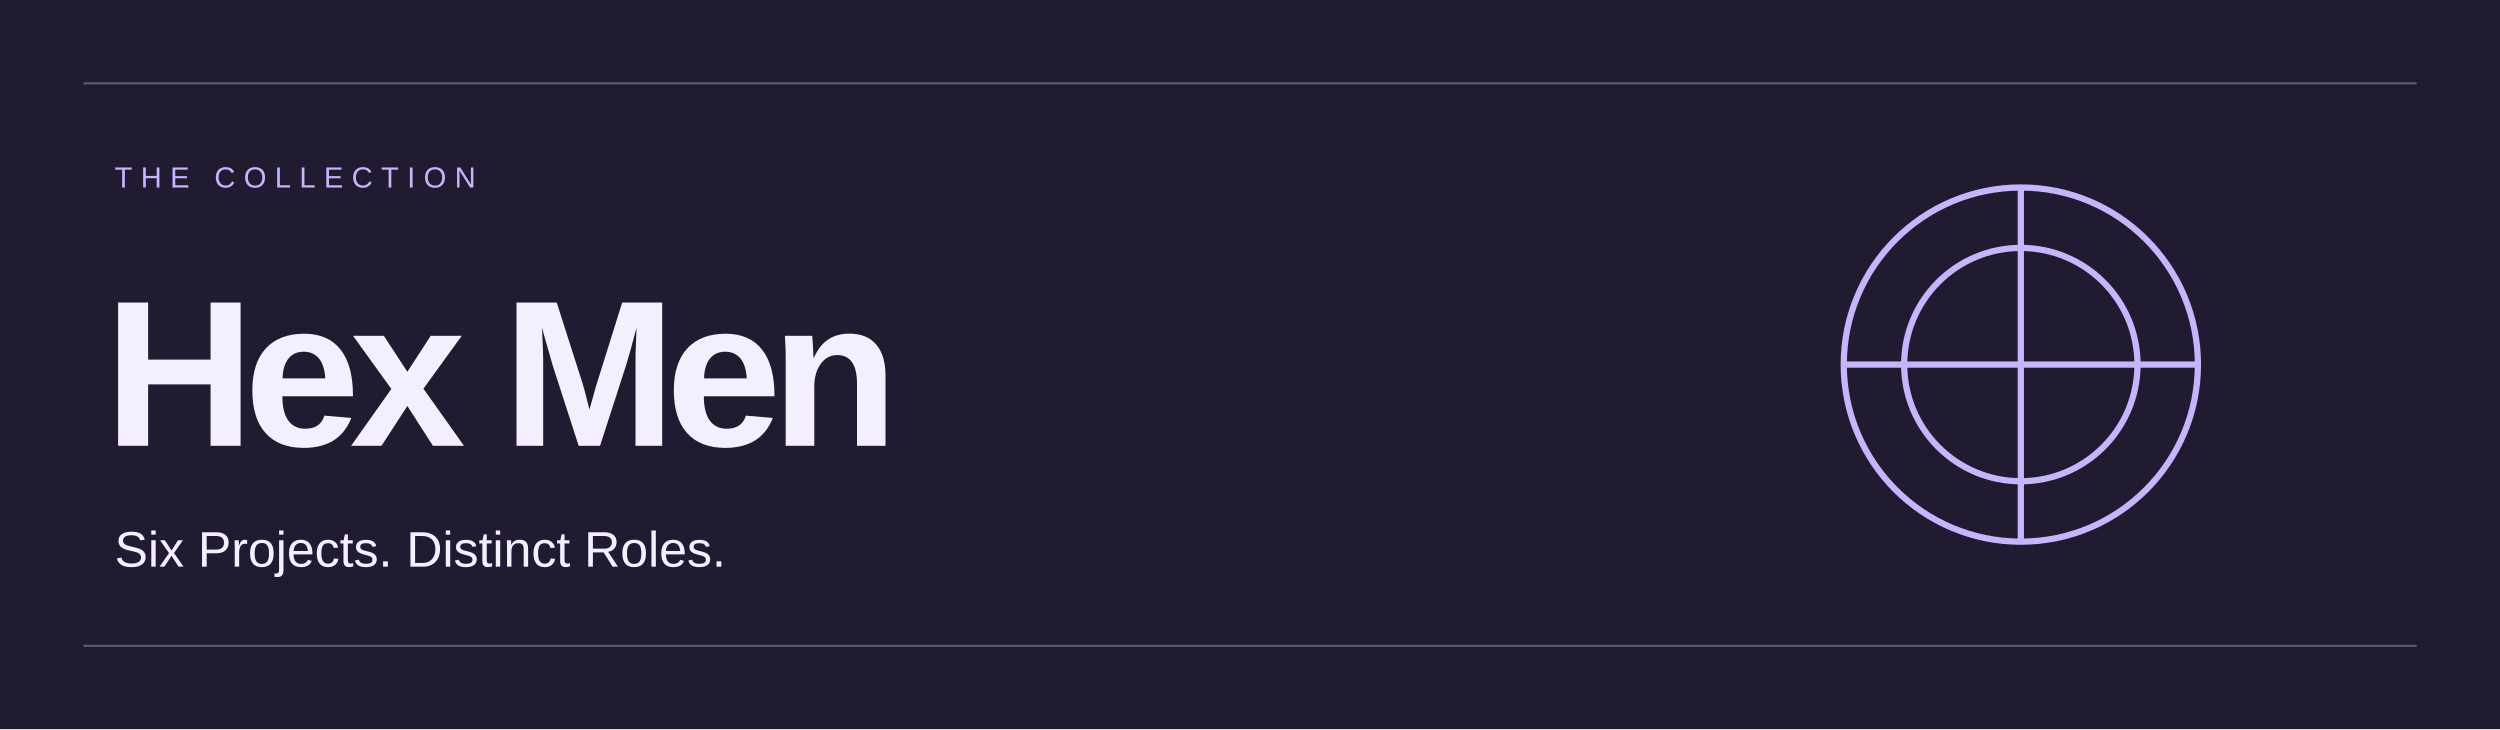
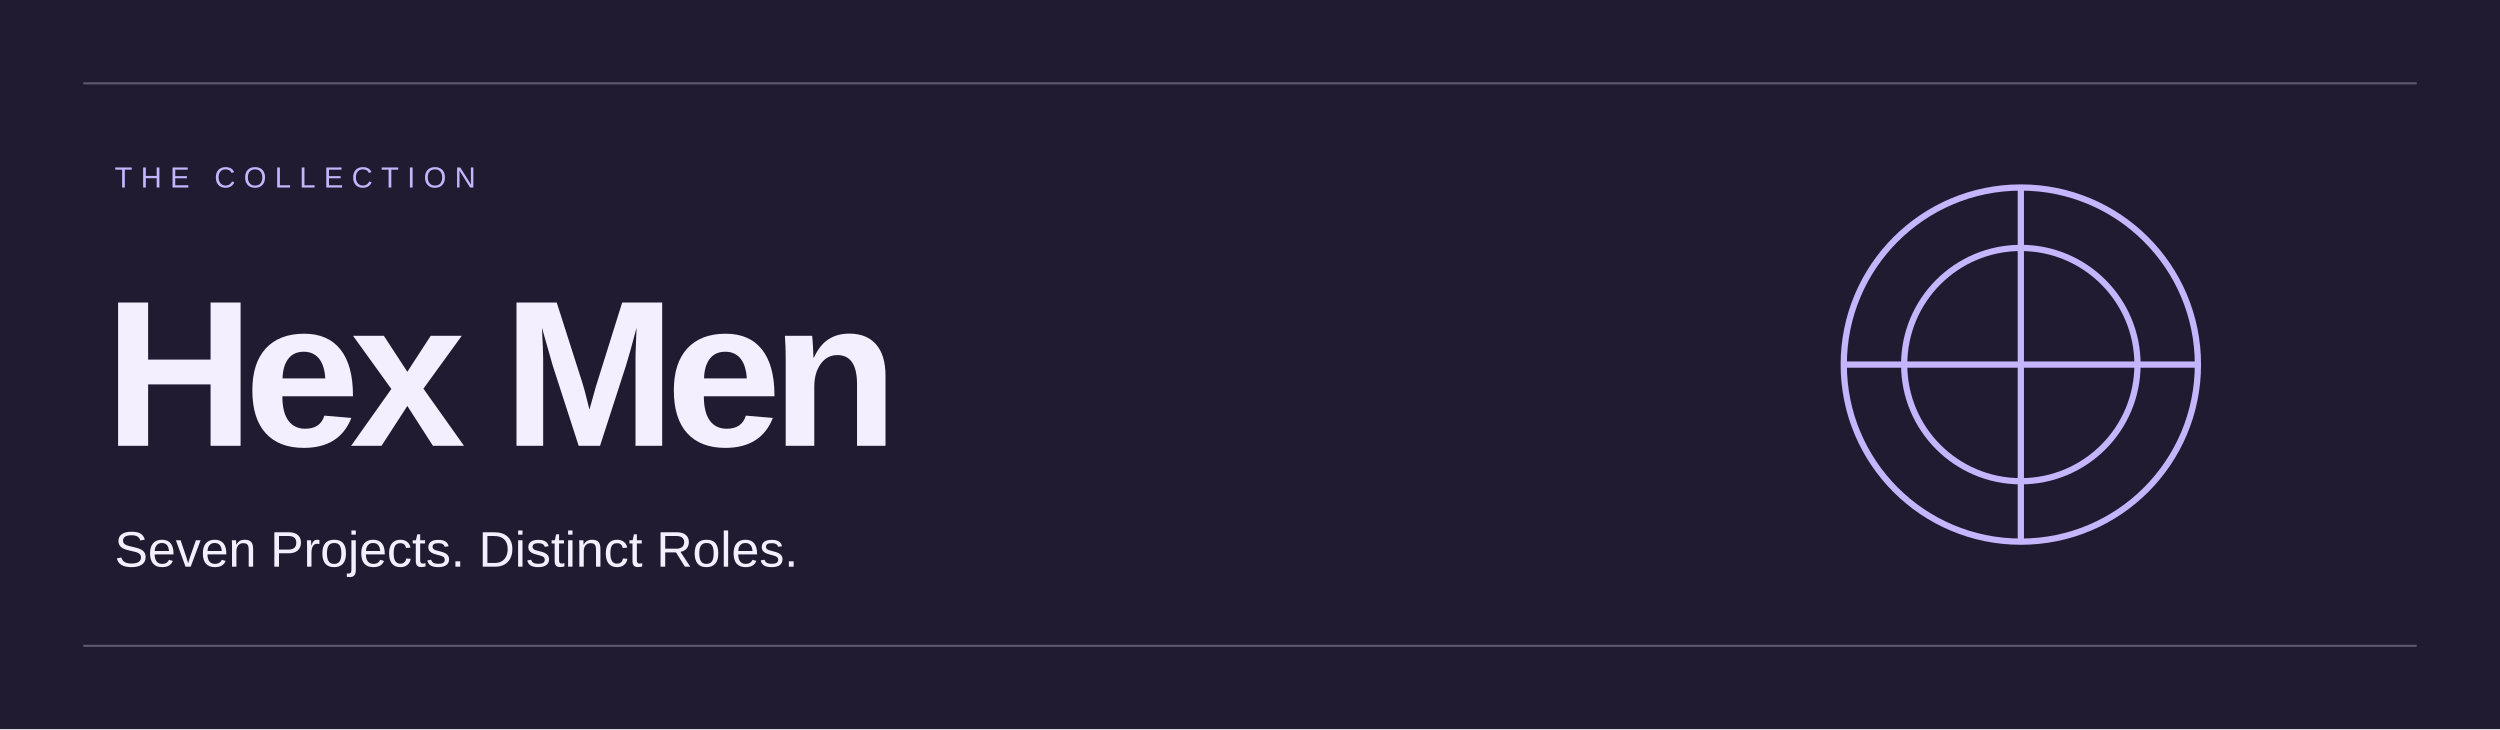
<svg xmlns="http://www.w3.org/2000/svg" viewBox="0 0 1200 350" role="img" aria-labelledby="title desc">
  <rect width="1200" height="350" fill="#211b32" />
  <path d="M40 40H1160M40 310H1160" stroke="#f4efff" stroke-opacity=".3" />
  <text x="55" y="90" fill="#c4b5fd" font-family="Arial,sans-serif" font-size="14" letter-spacing="4">THE COLLECTION</text>
  <text x="50" y="214" fill="#f4efff" font-family="Arial,sans-serif" font-size="100" font-weight="700" letter-spacing="-5">Hex Men</text>
-   <text x="55" y="272" fill="#f4efff" font-family="Arial,sans-serif" font-size="24">Six Projects. Distinct Roles.</text>
+   <text x="55" y="272" fill="#f4efff" font-family="Arial,sans-serif" font-size="24">Seven Projects. Distinct Roles.</text>
  <g transform="translate(970 175)" fill="none" stroke="#c4b5fd" stroke-width="3">
    <circle r="85" />
    <circle r="56" />
    <path d="M-85 0H85M0-85V85" />
  </g>
</svg>
